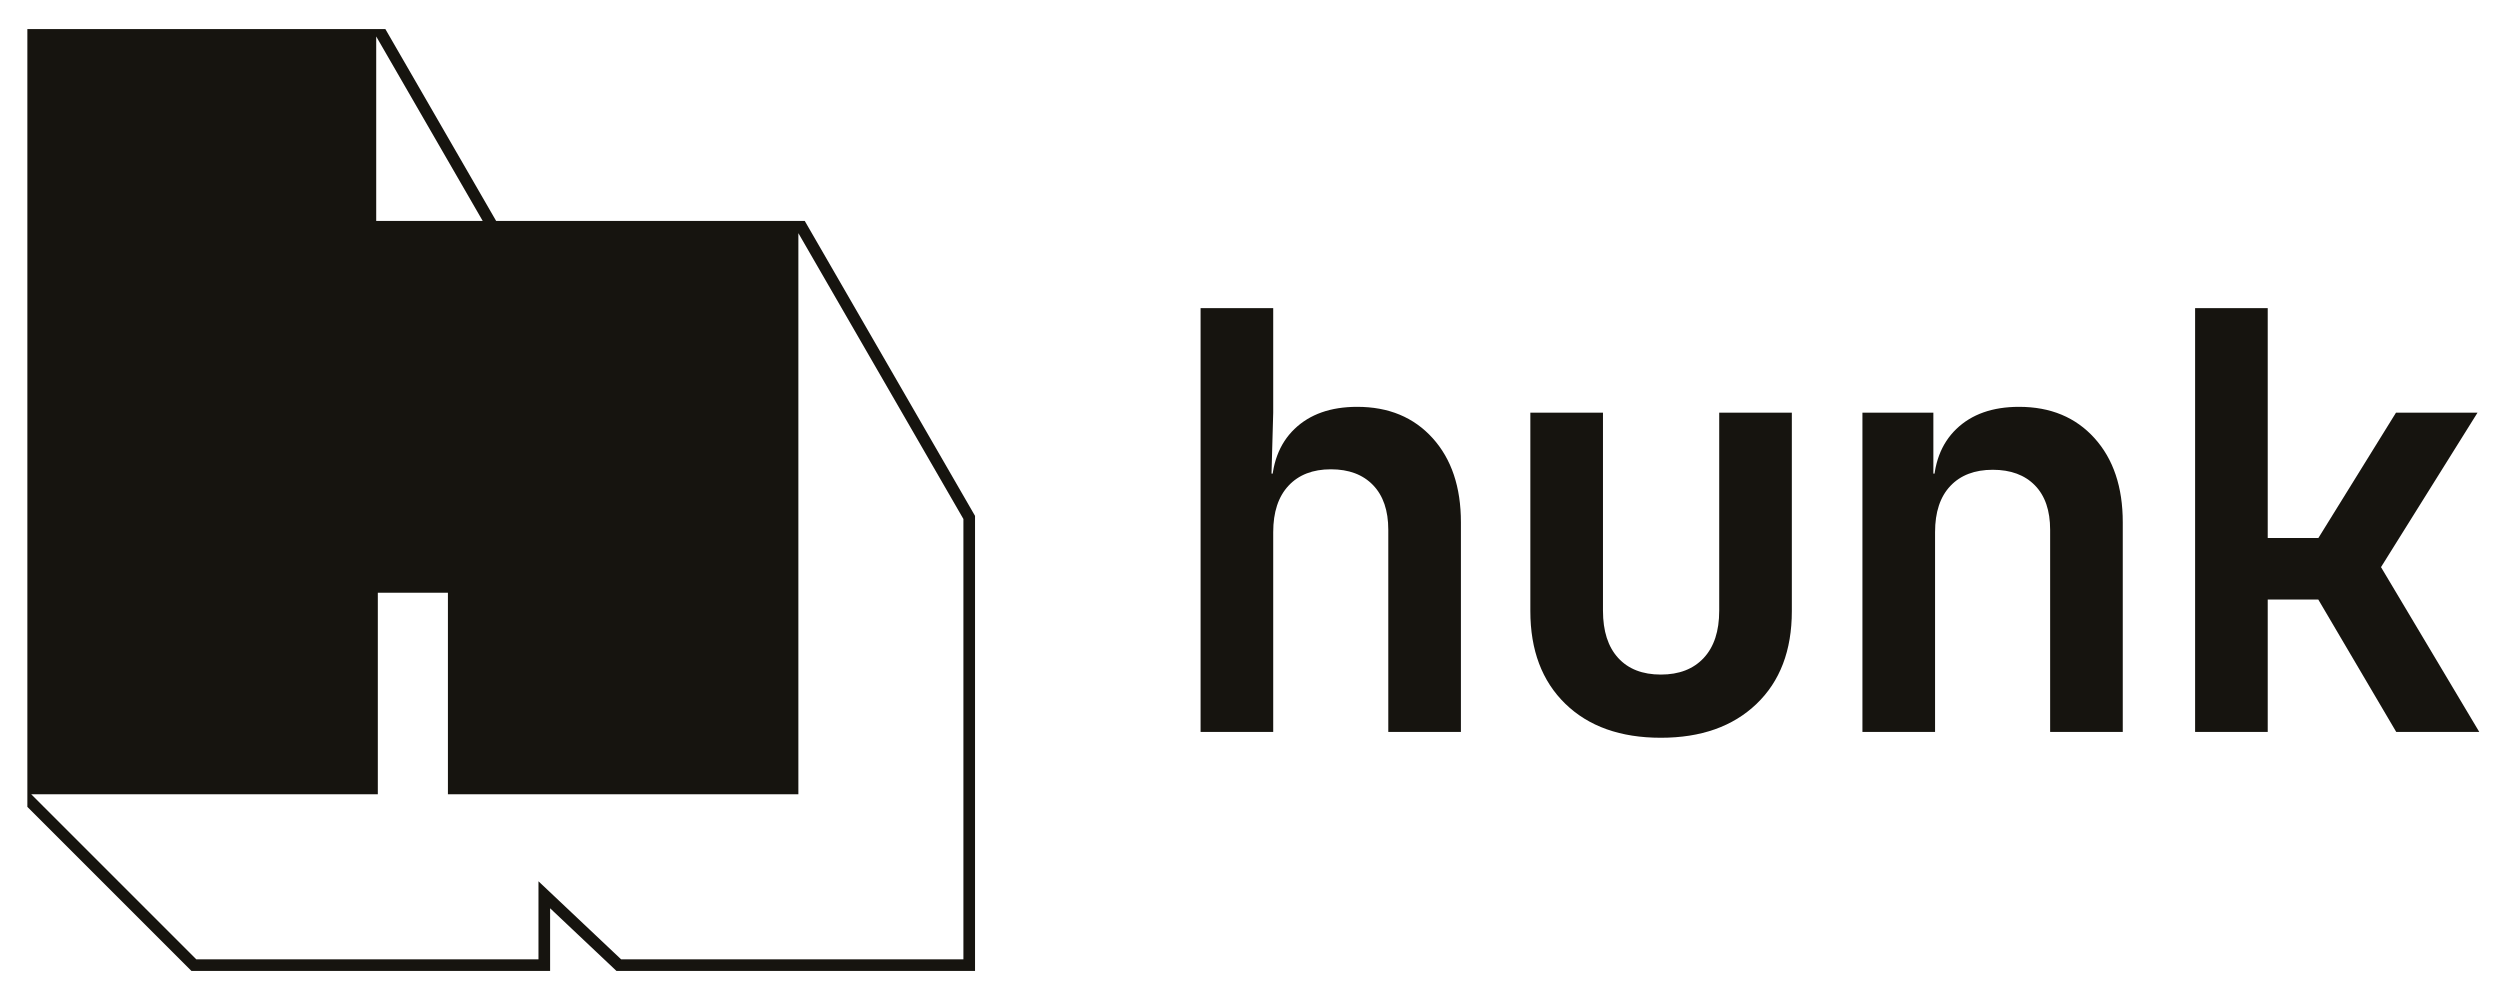
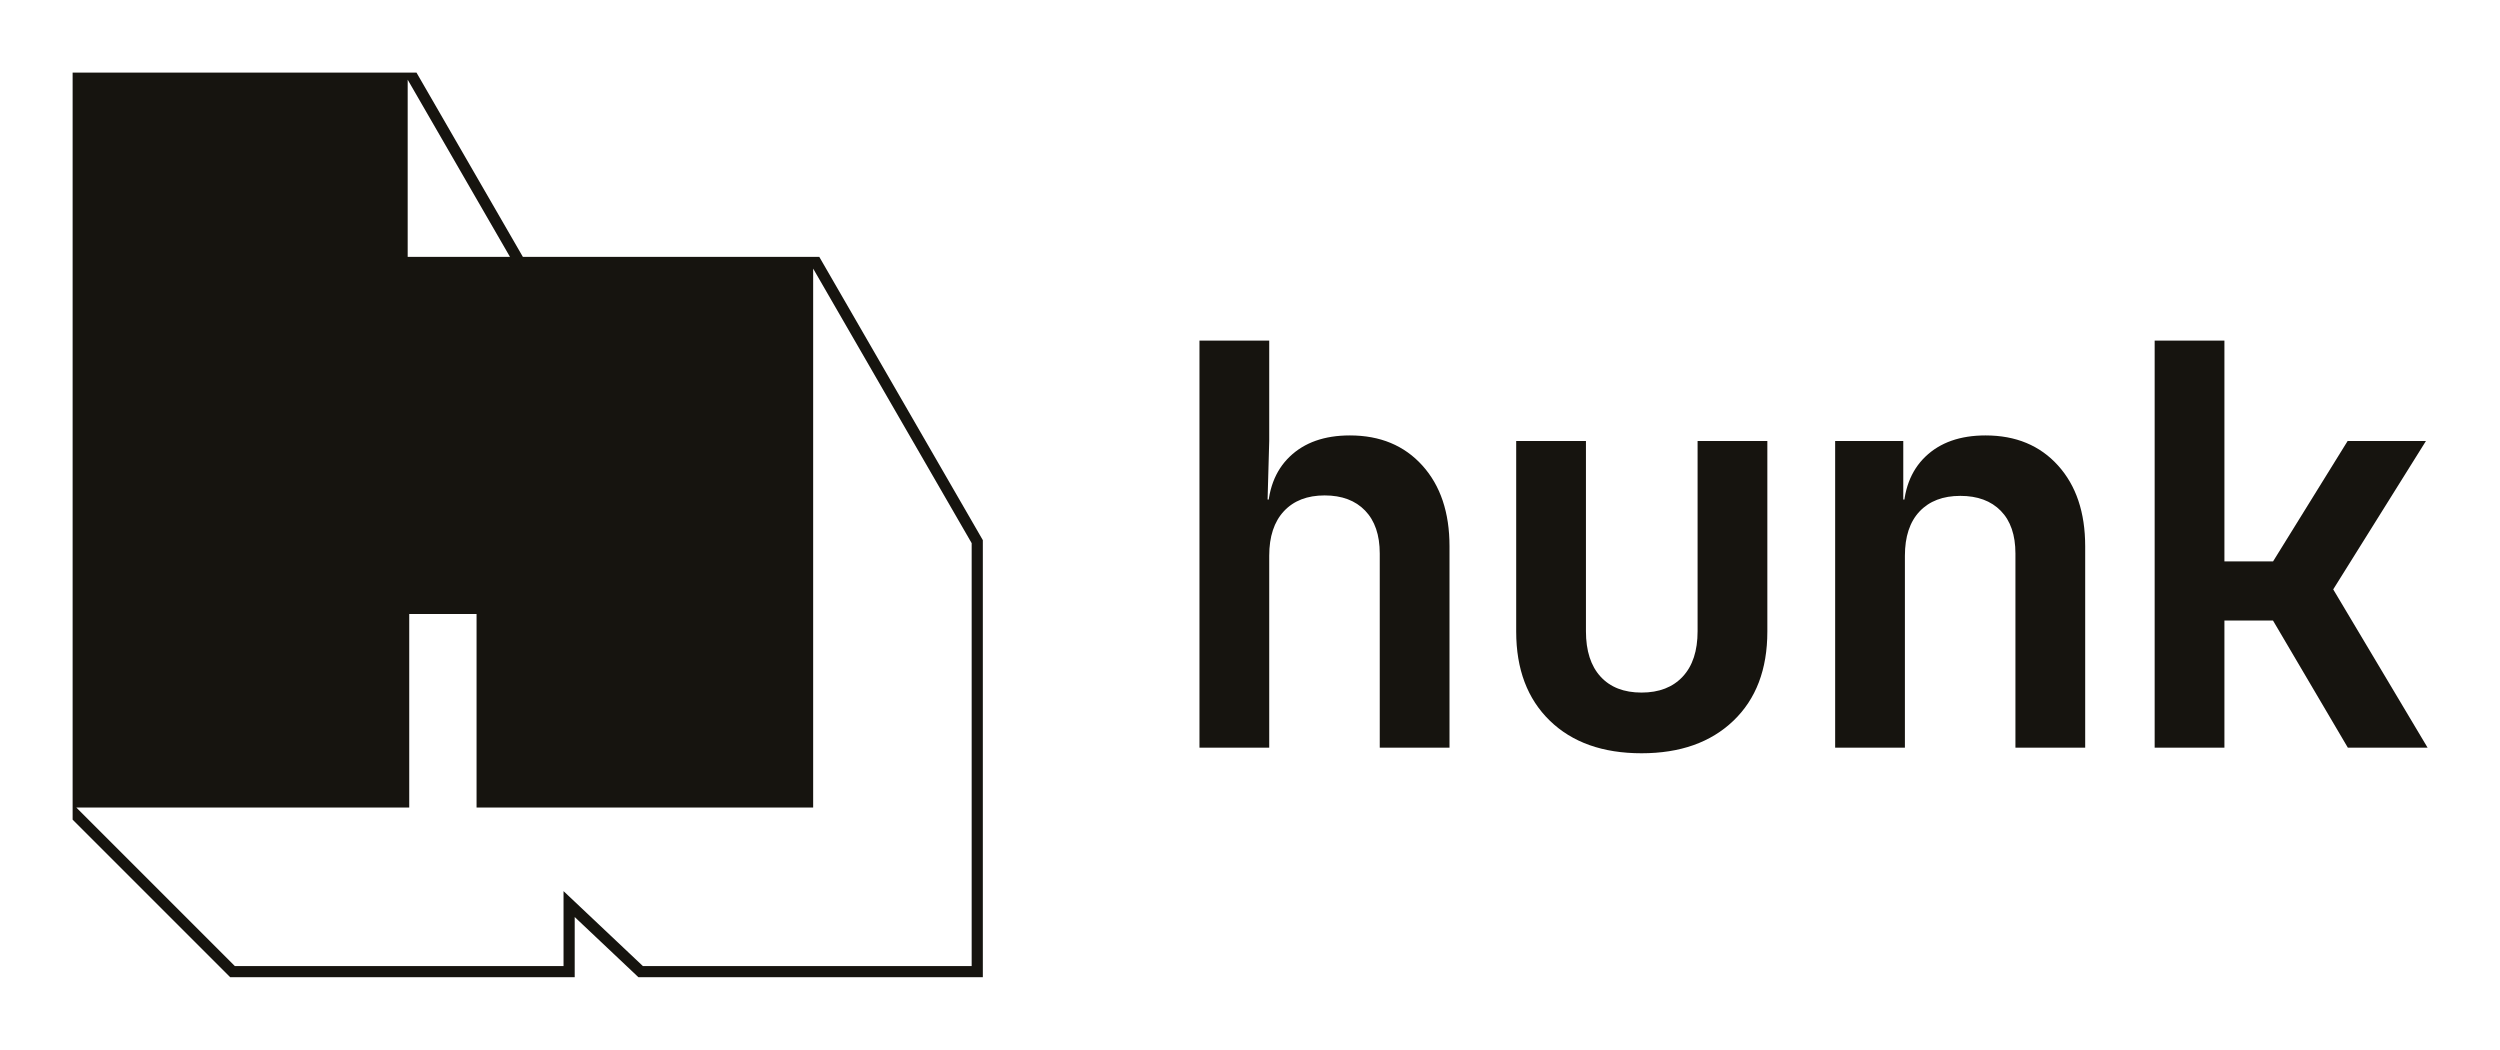
- <svg xmlns="http://www.w3.org/2000/svg" viewBox="-2 -2 215 86" role="img" aria-label="hunk">
+ <svg xmlns="http://www.w3.org/2000/svg" viewBox="-6.15 -6 223.85 94" role="img" aria-label="hunk">
  <path fill="#16140f" fill-rule="evenodd" d="M31.142 0.5L0.353 0.5L0.353 67.391L14.463 81.5L45.309 81.5L45.309 76.111L51.015 81.5L81.853 81.5L81.853 42.366L67.209 17L40.668 17ZM39.513 17L30.354 17L30.354 1.135ZM30.493 48.977L36.521 48.977L36.521 66.307L66.66 66.307L66.66 18.051L80.853 42.634L80.853 80.5L51.413 80.5L44.309 73.791L44.309 80.5L14.877 80.5L0.684 66.307L30.493 66.307Z" />
  <g transform="translate(101.25 24.5) scale(.979)" fill="#16140f">
    <path d="M0 37.23V0H6.38V9.18L6.231 14.535H7.946L6.231 16.024Q6.231 12.56 8.25 10.615Q10.269 8.67 13.758 8.67Q17.901 8.67 20.385 11.42Q22.869 14.17 22.869 18.808V37.23H16.489V19.467Q16.489 16.935 15.151 15.546Q13.813 14.157 11.447 14.157Q9.069 14.157 7.724 15.599Q6.38 17.041 6.38 19.678V37.23Z" />
    <path d="M40.433 37.74Q35.11 37.74 32.039 34.754Q28.968 31.768 28.968 26.612V9.18H35.348V26.582Q35.348 29.267 36.682 30.728Q38.015 32.189 40.433 32.189Q42.841 32.189 44.2 30.728Q45.559 29.267 45.559 26.582V9.18H51.939V26.612Q51.939 31.798 48.832 34.769Q45.725 37.74 40.433 37.74Z" />
    <path d="M58.14 37.23V9.18H64.371V14.535H66.086L64.371 16.024Q64.371 12.56 66.39 10.615Q68.409 8.67 71.898 8.67Q76.041 8.67 78.525 11.42Q81.009 14.17 81.009 18.808V37.23H74.629V19.467Q74.629 16.935 73.291 15.567Q71.953 14.199 69.587 14.199Q67.209 14.199 65.864 15.62Q64.52 17.041 64.52 19.678V37.23Z" />
    <path d="M87.363 37.23V0H93.743V20.19H98.194L105.012 9.18H112.174L103.694 22.751L112.327 37.23H105.033L98.186 25.6H93.743V37.23Z" />
  </g>
</svg>
